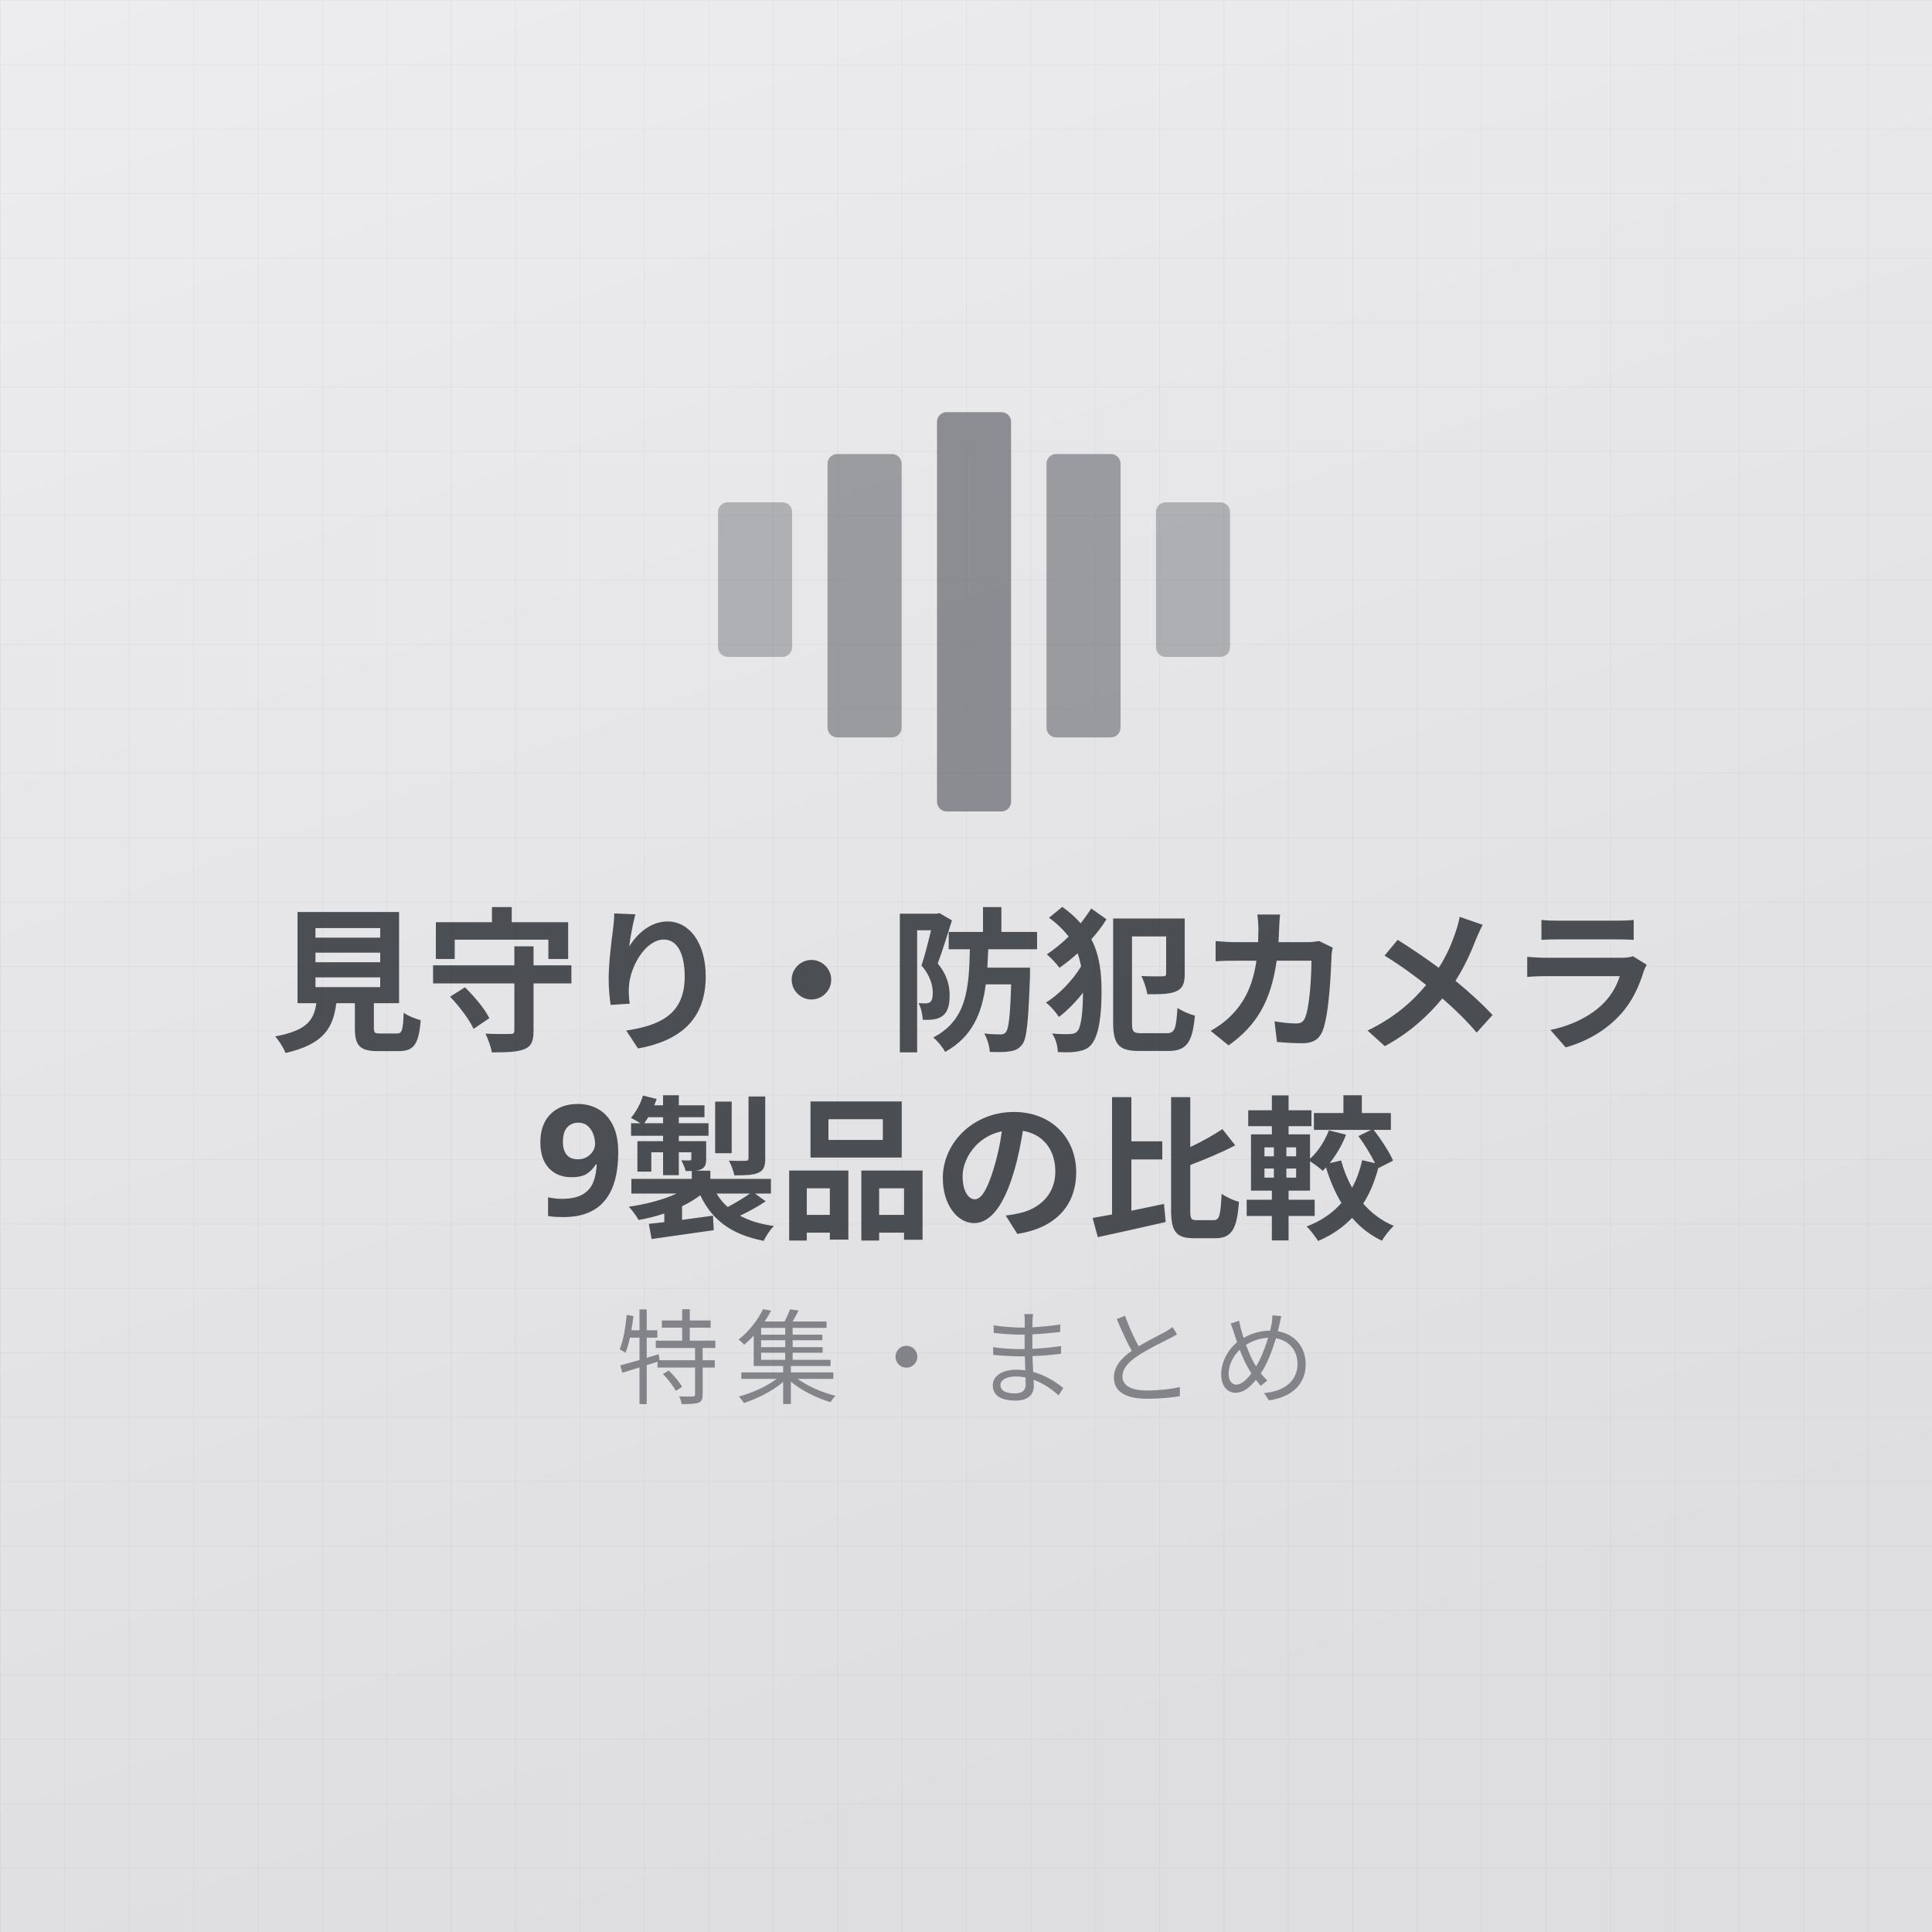
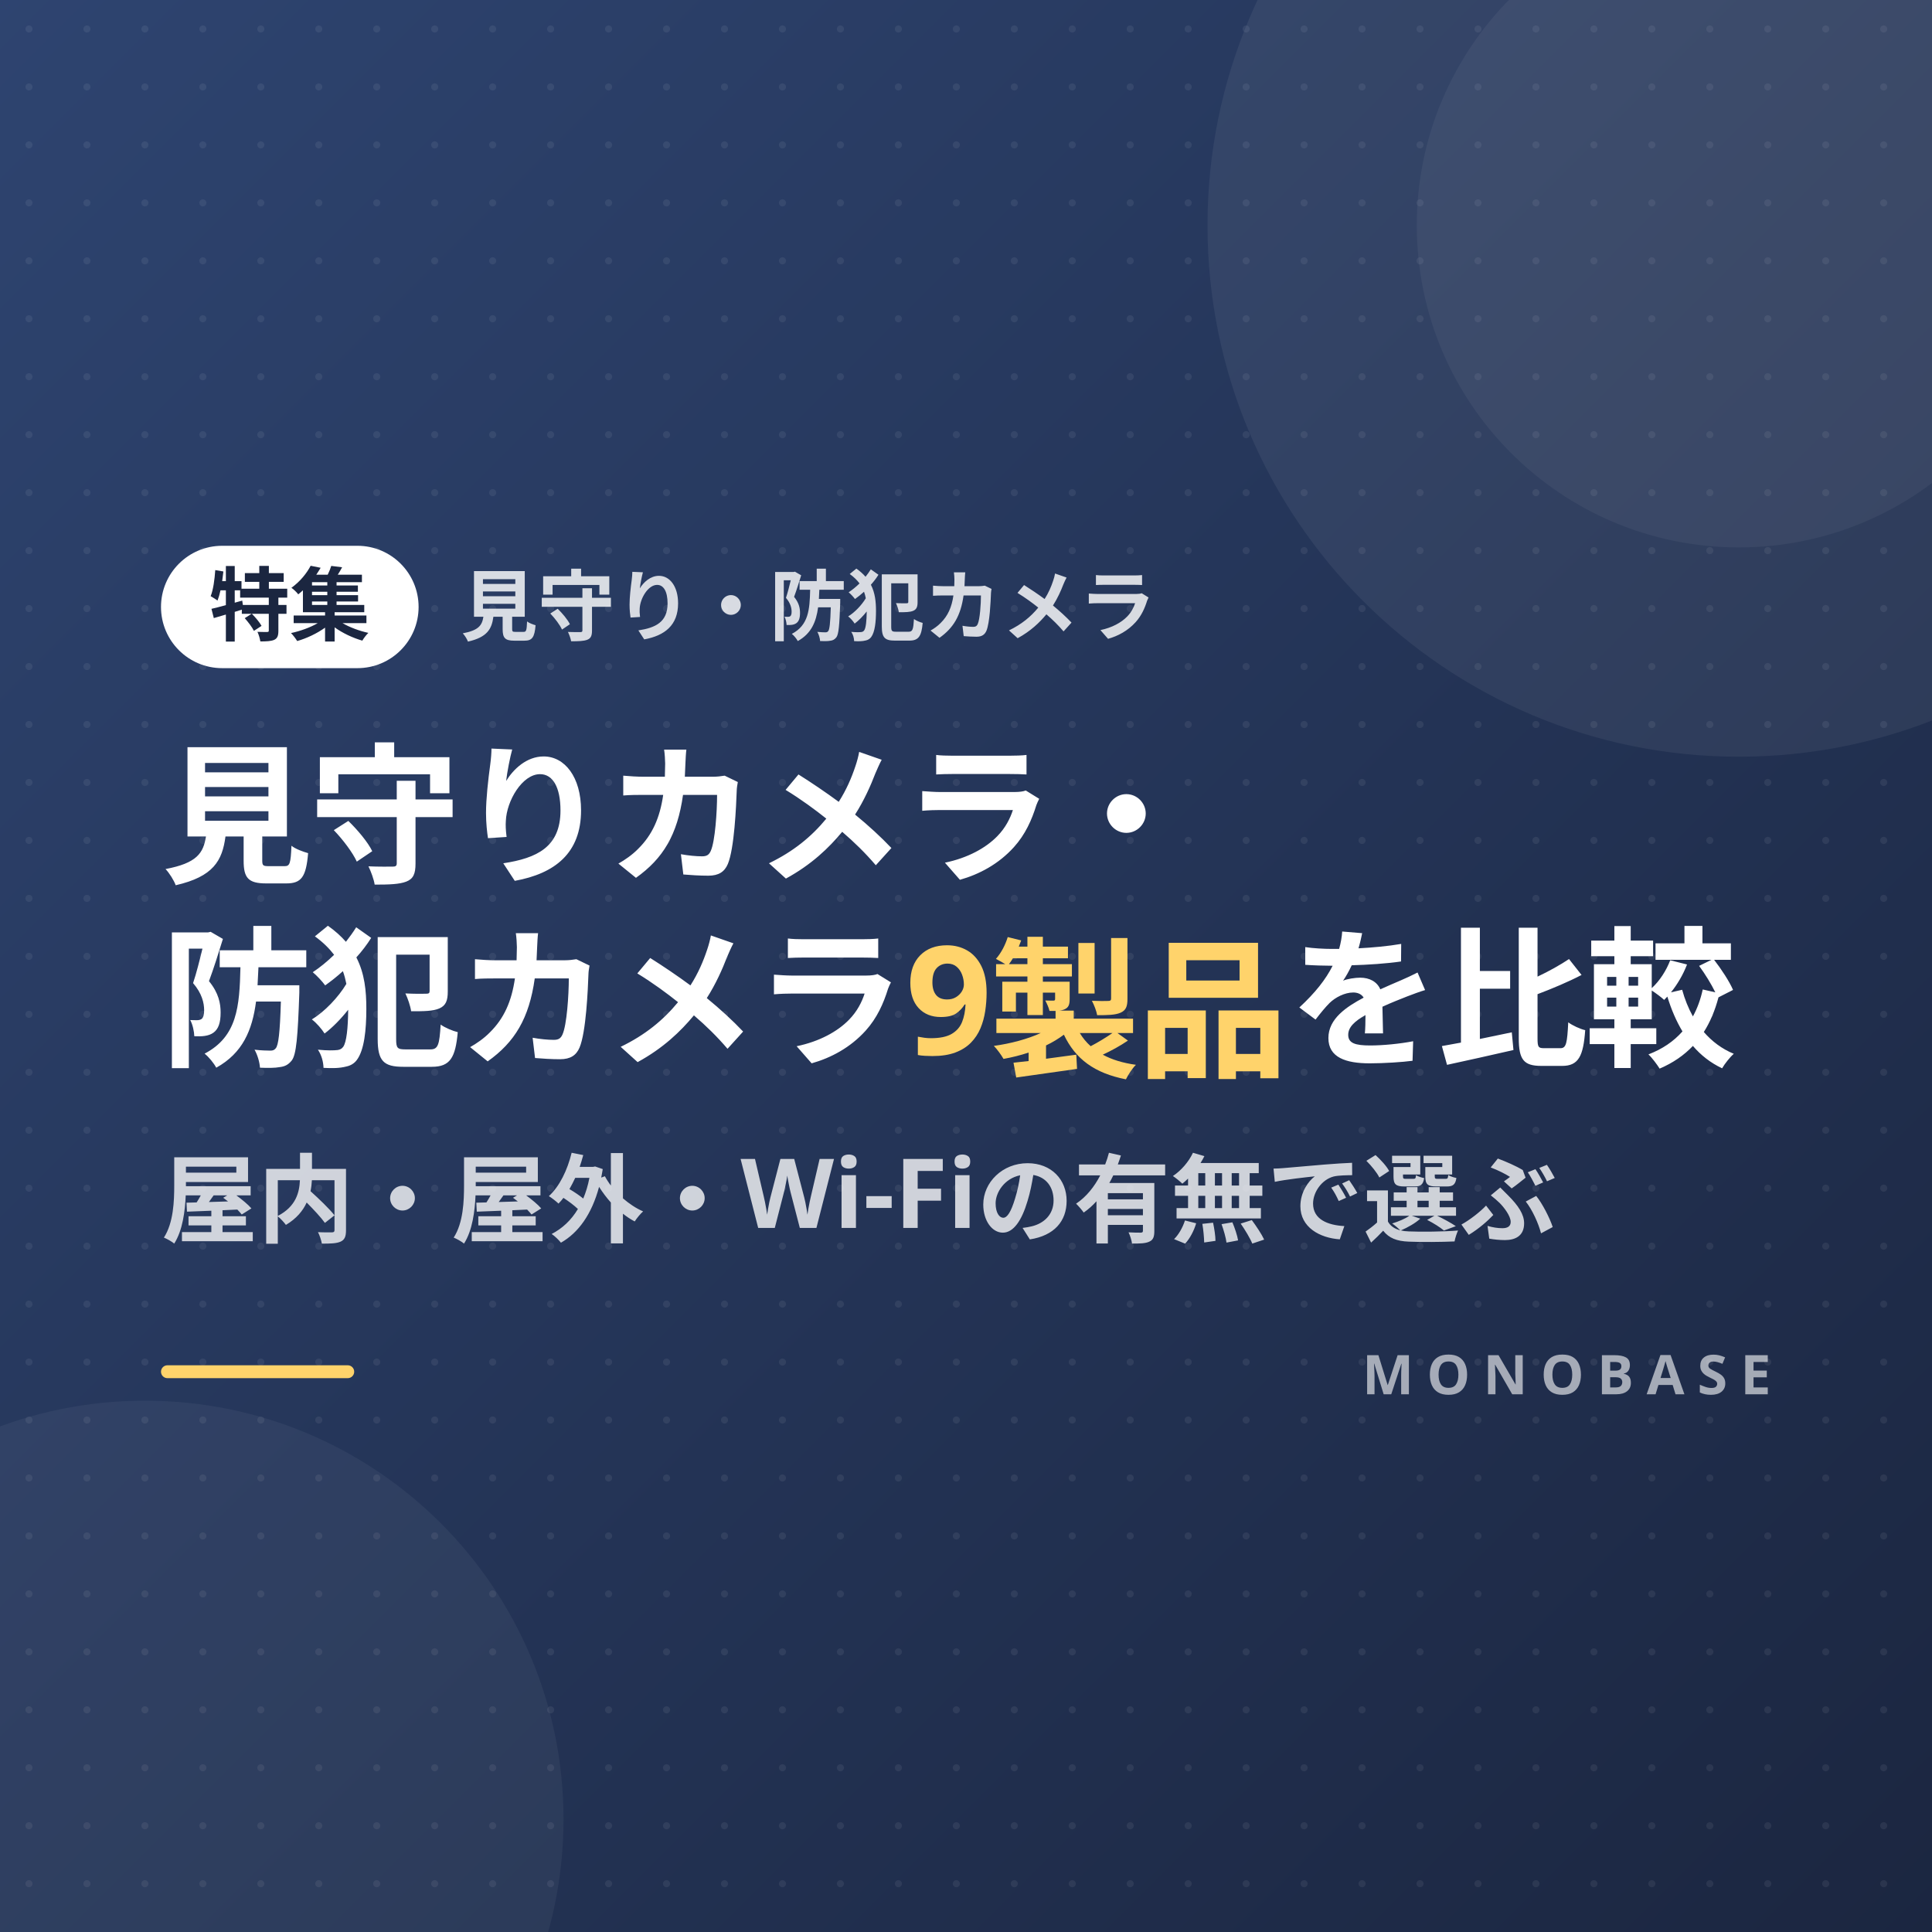
- <svg xmlns="http://www.w3.org/2000/svg" width="1200" height="1200" viewBox="0 0 1200 1200" role="img" aria-label="見守り・防犯カメラ9製品の比較">
+ <svg xmlns="http://www.w3.org/2000/svg" width="1200" height="1200" viewBox="0 0 1200 1200" role="img" aria-label="見守りカメラ・防犯カメラ9製品を比較｜屋内・屋外・Wi-Fiの有無で選ぶ">
  <defs>
-     <linearGradient id="shade" x1="0" y1="0" x2="0.35" y2="1">
-       <stop offset="0%" stop-color="#EDEDEF" />
-       <stop offset="100%" stop-color="#DEDEE1" />
+     <linearGradient id="bg" x1="0" y1="0" x2="1" y2="1">
+       <stop offset="0%" stop-color="#2E4470" />
+       <stop offset="100%" stop-color="#1B2640" />
    </linearGradient>
-     <pattern id="grid" width="40" height="40" patternUnits="userSpaceOnUse">
-       <path d="M40 0 L0 0 0 40" fill="none" stroke="#25282D" stroke-opacity=".05" stroke-width="1" />
+     <pattern id="dots" width="36" height="36" patternUnits="userSpaceOnUse">
+       <circle cx="18" cy="18" r="2.2" fill="#FFFFFF" fill-opacity=".07" />
    </pattern>
  </defs>
-   <rect width="1200" height="1200" fill="url(#shade)" />
-   <rect width="1200" height="1200" fill="url(#grid)" />
-   <rect x="446" y="312" width="46" height="96" rx="6" fill="#5A5D63" fill-opacity=".40" />
-   <rect x="514" y="282" width="46" height="176" rx="6" fill="#5A5D63" fill-opacity=".55" />
-   <rect x="582" y="256" width="46" height="248" rx="6" fill="#5A5D63" fill-opacity=".65" />
-   <rect x="650" y="282" width="46" height="176" rx="6" fill="#5A5D63" fill-opacity=".55" />
-   <rect x="718" y="312" width="46" height="96" rx="6" fill="#5A5D63" fill-opacity=".40" />
-   <text x="600" y="645" text-anchor="middle" font-family="&quot;Hiragino Sans&quot;, &quot;Noto Sans JP&quot;, &quot;Yu Gothic&quot;, sans-serif" font-size="96" font-weight="700" fill="#25282D" fill-opacity=".80">見守り・防犯カメラ</text>
-   <text x="600" y="755" text-anchor="middle" font-family="&quot;Hiragino Sans&quot;, &quot;Noto Sans JP&quot;, &quot;Yu Gothic&quot;, sans-serif" font-size="96" font-weight="700" fill="#25282D" fill-opacity=".80">9製品の比較</text>
-   <text x="600" y="867" text-anchor="middle" font-family="&quot;Hiragino Sans&quot;, &quot;Noto Sans JP&quot;, &quot;Yu Gothic&quot;, sans-serif" font-size="64" letter-spacing="10" fill="#5A5D63" fill-opacity=".70">特集・まとめ</text>
+   <rect width="1200" height="1200" fill="url(#bg)" />
+   <rect width="1200" height="1200" fill="url(#dots)" />
+   <circle cx="1080" cy="140" r="330" fill="#FFFFFF" fill-opacity=".06" />
+   <circle cx="1080" cy="140" r="200" fill="#FFFFFF" fill-opacity=".05" />
+   <circle cx="90" cy="1130" r="260" fill="#FFFFFF" fill-opacity=".05" />
+   <rect x="100" y="339" width="160" height="76" rx="38" fill="#FFFFFF" />
+   <text x="180" y="394" text-anchor="middle" font-family="&quot;Hiragino Sans&quot;, &quot;Hiragino Kaku Gothic ProN&quot;, &quot;Noto Sans JP&quot;, &quot;Yu Gothic&quot;, &quot;Meiryo&quot;, sans-serif" font-size="50" font-weight="800" fill="#1B2640">特集</text>
+   <text x="286.0" y="394" font-family="&quot;Hiragino Sans&quot;, &quot;Hiragino Kaku Gothic ProN&quot;, &quot;Noto Sans JP&quot;, &quot;Yu Gothic&quot;, &quot;Meiryo&quot;, sans-serif" font-size="48" font-weight="600" fill="#FFFFFF" fill-opacity=".82">見守り・防犯カメラ</text>
+   <text x="100" y="541" font-family="&quot;Hiragino Sans&quot;, &quot;Hiragino Kaku Gothic ProN&quot;, &quot;Noto Sans JP&quot;, &quot;Yu Gothic&quot;, &quot;Meiryo&quot;, sans-serif" font-size="94" font-weight="800" fill="#FFFFFF" letter-spacing="-1.9">見守りカメラ・</text>
+   <text x="100" y="655" font-family="&quot;Hiragino Sans&quot;, &quot;Hiragino Kaku Gothic ProN&quot;, &quot;Noto Sans JP&quot;, &quot;Yu Gothic&quot;, &quot;Meiryo&quot;, sans-serif" font-size="94" font-weight="800" fill="#FFFFFF" letter-spacing="-1.9">防犯カメラ<tspan fill="#FFD36B">9製品</tspan>を比較</text>
+   <text x="100" y="767" font-family="&quot;Hiragino Sans&quot;, &quot;Hiragino Kaku Gothic ProN&quot;, &quot;Noto Sans JP&quot;, &quot;Yu Gothic&quot;, &quot;Meiryo&quot;, sans-serif" font-size="60" font-weight="600" fill="#FFFFFF" fill-opacity=".78">屋内・屋外・Wi-Fiの有無で選ぶ</text>
+   <rect x="100" y="848" width="120" height="8" rx="4" fill="#FFD36B" />
+   <text x="1100" y="866" text-anchor="end" font-family="&quot;Hiragino Sans&quot;, &quot;Hiragino Kaku Gothic ProN&quot;, &quot;Noto Sans JP&quot;, &quot;Yu Gothic&quot;, &quot;Meiryo&quot;, sans-serif" font-size="34" font-weight="700" letter-spacing="8" fill="#FFFFFF" fill-opacity=".6">MONOBASE</text>
</svg>
